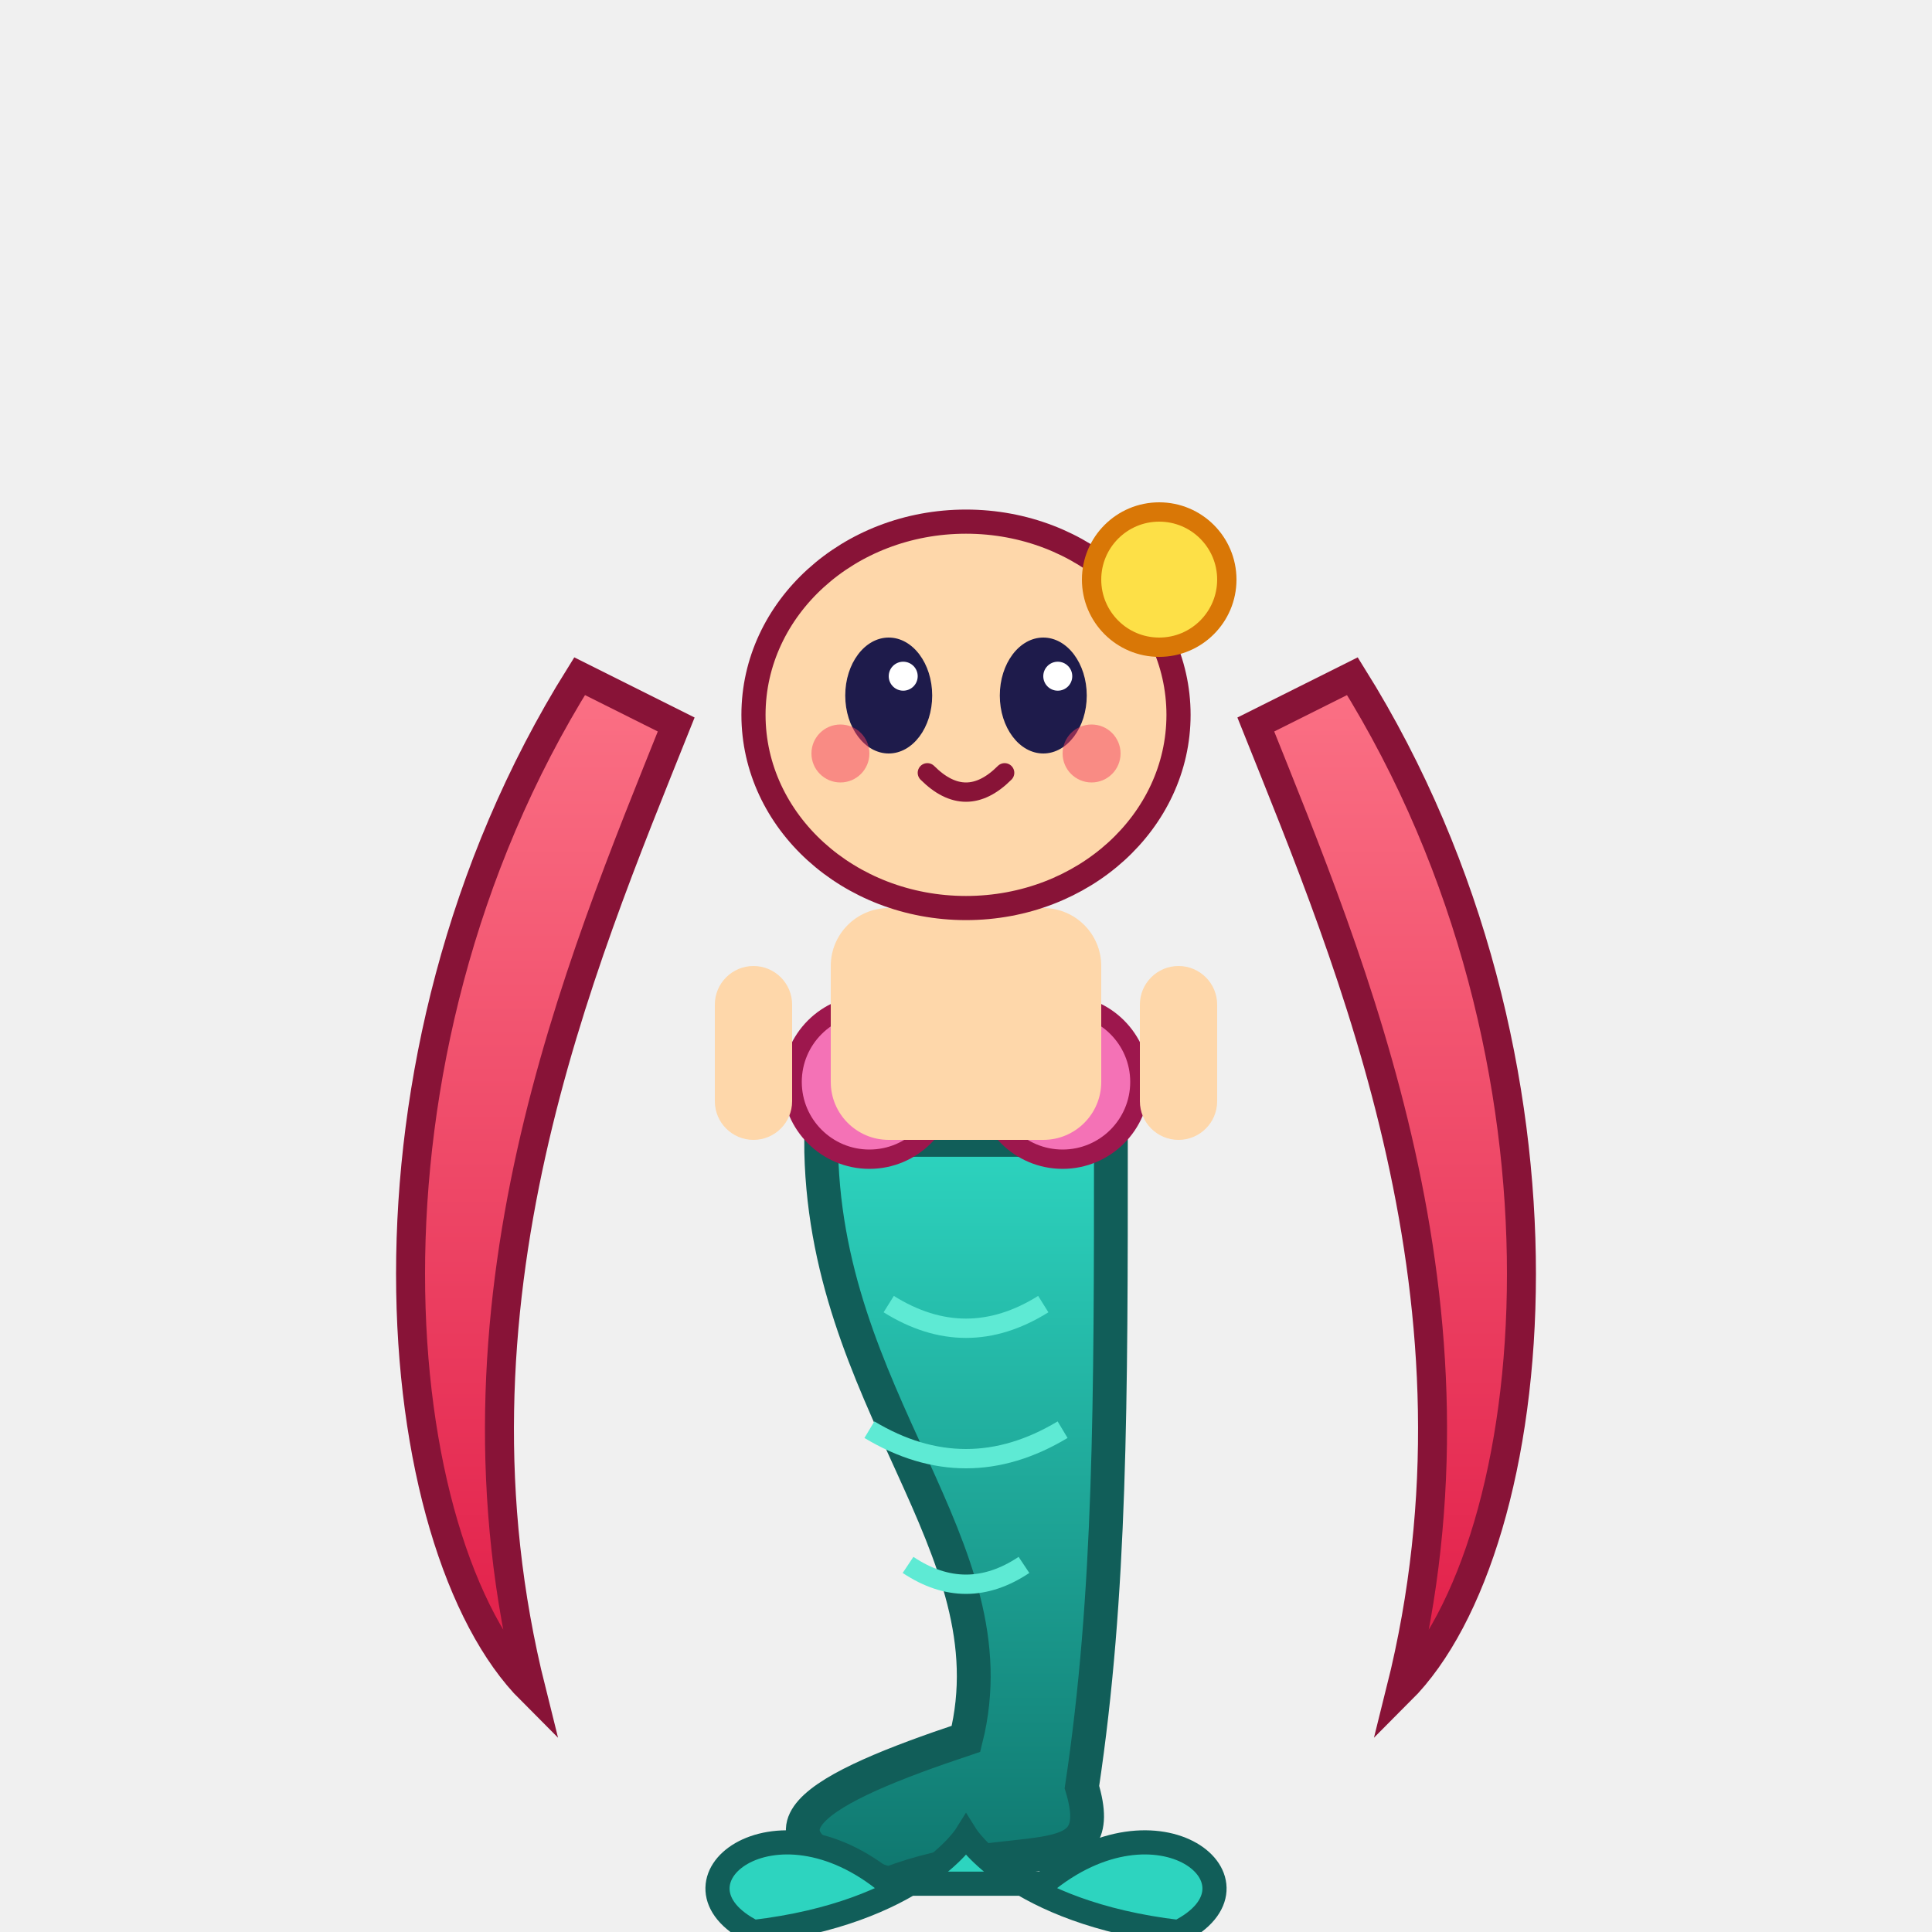
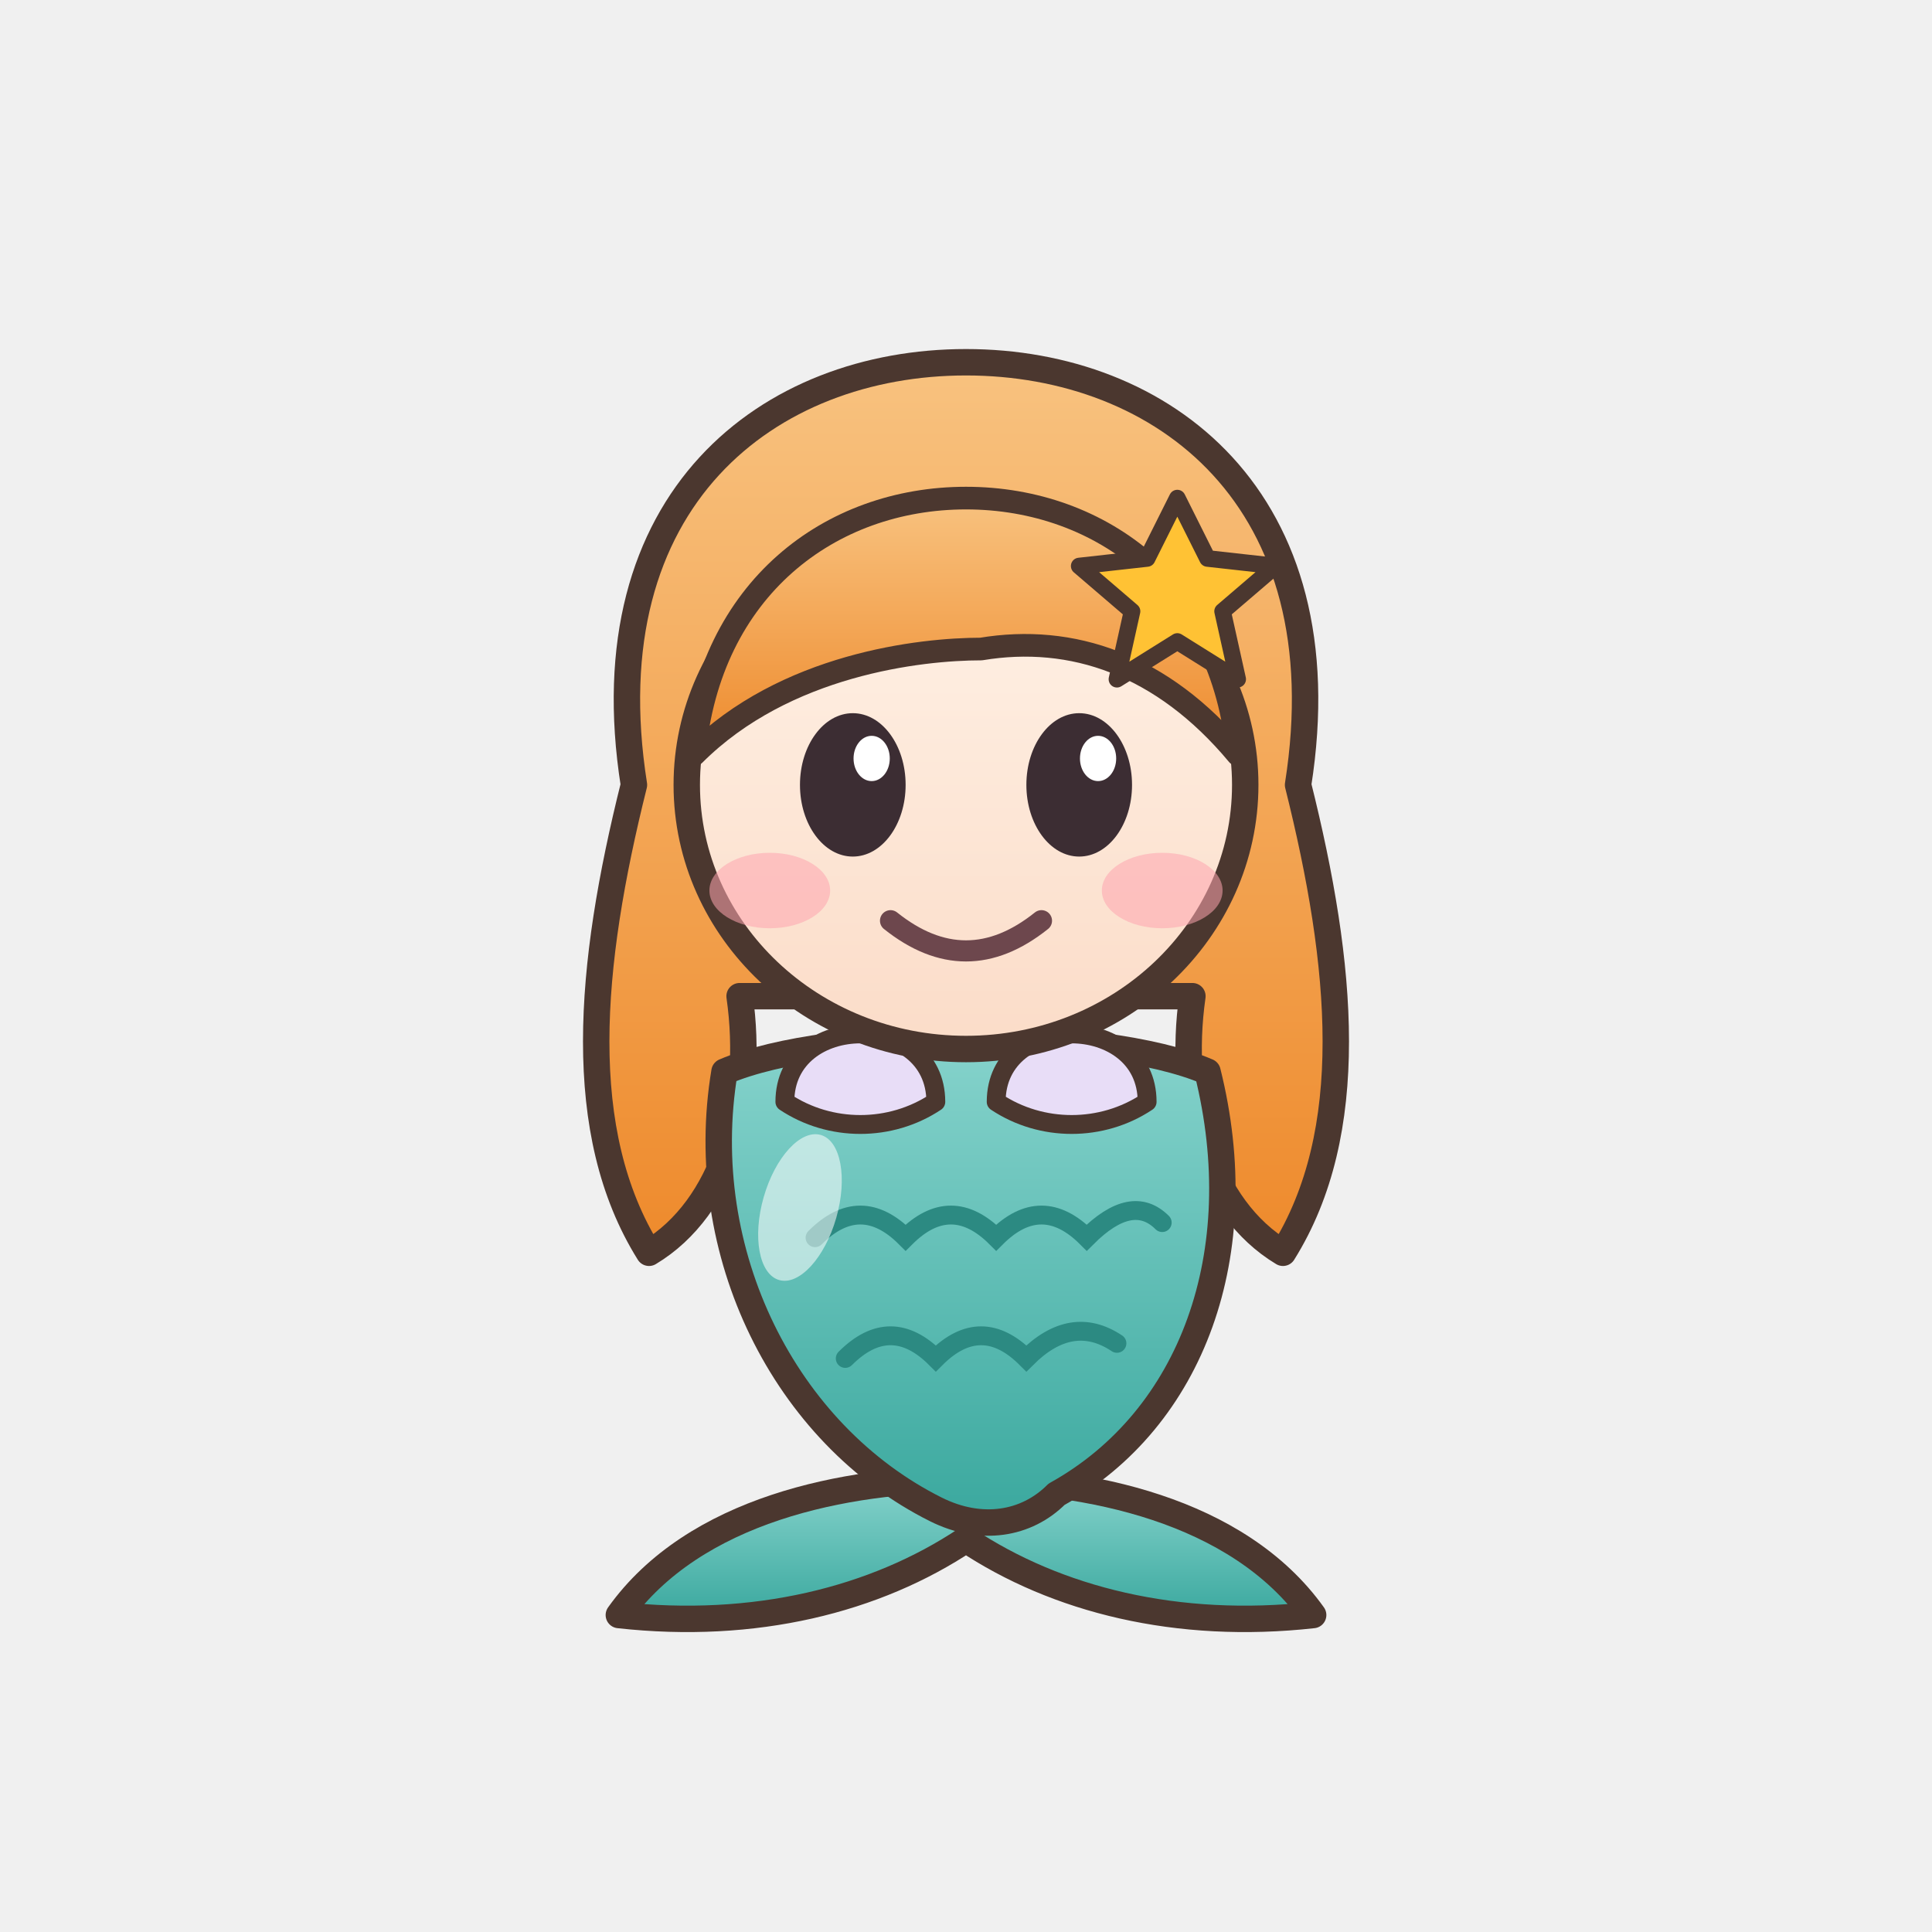
- <svg xmlns="http://www.w3.org/2000/svg" viewBox="0 0 200 200" width="200" height="200">
+ <svg xmlns="http://www.w3.org/2000/svg" viewBox="0 0 256 256" width="256" height="256">
  <defs>
-     <linearGradient id="mermaid_tail" x1="0" y1="0" x2="0" y2="1">
-       <stop offset="0%" stop-color="#2DD4BF" />
-       <stop offset="100%" stop-color="#0F766E" />
+     <linearGradient id="sirenetta_hair" x1="0" y1="0" x2="0" y2="1">
+       <stop offset="0" stop-color="#F8C27F" />
+       <stop offset="1" stop-color="#EE8A2C" />
    </linearGradient>
-     <linearGradient id="mermaid_hair" x1="0" y1="0" x2="0" y2="1">
-       <stop offset="0%" stop-color="#FB7185" />
-       <stop offset="100%" stop-color="#E11D48" />
+     <linearGradient id="sirenetta_tail" x1="0" y1="0" x2="0" y2="1">
+       <stop offset="0" stop-color="#86D3CC" />
+       <stop offset="1" stop-color="#3AA89E" />
+     </linearGradient>
+     <linearGradient id="sirenetta_skin" x1="0" y1="0" x2="0" y2="1">
+       <stop offset="0" stop-color="#FFF3E8" />
+       <stop offset="1" stop-color="#FBDCC8" />
    </linearGradient>
  </defs>
-   <path d="M 60 70 C 35 110 40 160 55 175 C 45 135 60 100 70 75 Z" fill="url(#mermaid_hair)" stroke="#881337" stroke-width="3" />
-   <path d="M 140 70 C 165 110 160 160 145 175 C 155 135 140 100 130 75 Z" fill="url(#mermaid_hair)" stroke="#881337" stroke-width="3" />
-   <path d="M 85 118 C 85 145 105 160 100 180 C 85 185 75 190 92 195 C 105 190 115 195 112 185 C 115 165 115 145 115 118 Z" fill="url(#mermaid_tail)" stroke="#115E59" stroke-width="3.5" />
-   <path d="M 92 195 C 80 185 68 195 78 200 C 95 198 100 190 100 190 C 100 190 105 198 122 200 C 132 195 120 185 108 195 Z" fill="#2DD4BF" stroke="#115E59" stroke-width="2.5" />
-   <path d="M 92 135 Q 100 140 108 135 M 90 148 Q 100 154 110 148 M 94 162 Q 100 166 106 162" stroke="#5EEAD4" stroke-width="2" fill="none" />
-   <circle cx="90" cy="112" r="8" fill="#F472B6" stroke="#9D174D" stroke-width="2" />
-   <circle cx="110" cy="112" r="8" fill="#F472B6" stroke="#9D174D" stroke-width="2" />
-   <rect x="86" y="94" width="28" height="24" rx="6" fill="#FED7AA" />
-   <rect x="74" y="100" width="8" height="18" rx="4" fill="#FED7AA" />
-   <rect x="118" y="100" width="8" height="18" rx="4" fill="#FED7AA" />
-   <ellipse cx="100" cy="74" rx="22" ry="20" fill="#FED7AA" stroke="#881337" stroke-width="2.5" />
-   <circle cx="120" cy="60" r="7" fill="#FDE047" stroke="#D97706" stroke-width="2" />
-   <ellipse cx="92" cy="72" rx="4.5" ry="6" fill="#1E1B4B" />
-   <ellipse cx="108" cy="72" rx="4.5" ry="6" fill="#1E1B4B" />
-   <circle cx="93.5" cy="70" r="1.5" fill="#FFFFFF" />
-   <circle cx="109.5" cy="70" r="1.5" fill="#FFFFFF" />
-   <circle cx="87" cy="78" r="3" fill="#F43F5E" opacity="0.5" />
-   <circle cx="113" cy="78" r="3" fill="#F43F5E" opacity="0.5" />
-   <path d="M 96 80 Q 100 84 104 80" stroke="#881337" stroke-width="2" fill="none" stroke-linecap="round" />
+   <g id="character">
+     <g id="hair_back">
+       <path d="M84 104 C78 66 102 48 128 48 C154 48 178 66 172 104 C178 128 180 150 170 166 C160 160 156 146 158 132 L98 132 C100 146 96 160 86 166 C76 150 78 128 84 104 Z" fill="url(#sirenetta_hair)" stroke="#4B372F" stroke-width="3.5" stroke-linejoin="round" />
+     </g>
+     <g id="fin">
+       <path d="M128 196 C112 196 92 200 82 214 C100 216 116 212 128 204 C140 212 156 216 174 214 C164 200 144 196 128 196 Z" fill="url(#sirenetta_tail)" stroke="#4B372F" stroke-width="3.5" stroke-linejoin="round" />
+     </g>
+     <g id="tail">
+       <path d="M96 142 C92 166 104 190 124 200 C130 203 136 202 140 198 C158 188 166 166 160 142 C146 136 110 136 96 142 Z" fill="url(#sirenetta_tail)" stroke="#4B372F" stroke-width="3.5" stroke-linejoin="round" />
+       <path d="M108 164 Q114 158 120 164 Q126 158 132 164 Q138 158 144 164 Q150 158 154 162 M112 180 Q118 174 124 180 Q130 174 136 180 Q142 174 148 178" fill="none" stroke="#2C8A82" stroke-width="2.5" stroke-linecap="round" />
+       <ellipse cx="106" cy="160" rx="5" ry="10" fill="#FFFFFF" opacity="0.55" transform="rotate(16 106 160)" />
+     </g>
+     <g id="shells">
+       <path d="M104 146 C104 134 124 134 124 146 C118 150 110 150 104 146 Z M132 146 C132 134 152 134 152 146 C146 150 138 150 132 146 Z" fill="#E8DDF7" stroke="#4B372F" stroke-width="2.5" stroke-linejoin="round" />
+     </g>
+     <g id="head">
+       <ellipse cx="128" cy="104" rx="37" ry="35" fill="url(#sirenetta_skin)" stroke="#4B372F" stroke-width="3.5" />
+       <path d="M92 100 C94 78 110 66 128 66 C146 66 162 78 164 100 C154 88 142 84 130 86 C122 86 104 88 92 100 Z" fill="url(#sirenetta_hair)" stroke="#4B372F" stroke-width="3" stroke-linejoin="round" />
+     </g>
+     <g id="starfish">
+       <path d="M156 66 L160 74 L169 75 L162 81 L164 90 L156 85 L148 90 L150 81 L143 75 L152 74 Z" fill="#FFC234" stroke="#4B372F" stroke-width="2.2" stroke-linejoin="round" />
+     </g>
+     <g id="face">
+       <ellipse cx="102" cy="118" rx="8" ry="5" fill="#FDA4AF" opacity="0.55" />
+       <ellipse cx="154" cy="118" rx="8" ry="5" fill="#FDA4AF" opacity="0.55" />
+       <ellipse cx="113" cy="104" rx="7" ry="9.5" fill="#3C2D33" />
+       <ellipse cx="143" cy="104" rx="7" ry="9.5" fill="#3C2D33" />
+       <ellipse cx="115.5" cy="100.5" rx="2.4" ry="3" fill="#FFFFFF" />
+       <ellipse cx="145.5" cy="100.5" rx="2.4" ry="3" fill="#FFFFFF" />
+       <path d="M118 122 Q128 130 138 122" fill="none" stroke="#6D474D" stroke-width="2.8" stroke-linecap="round" />
+     </g>
+   </g>
</svg>
